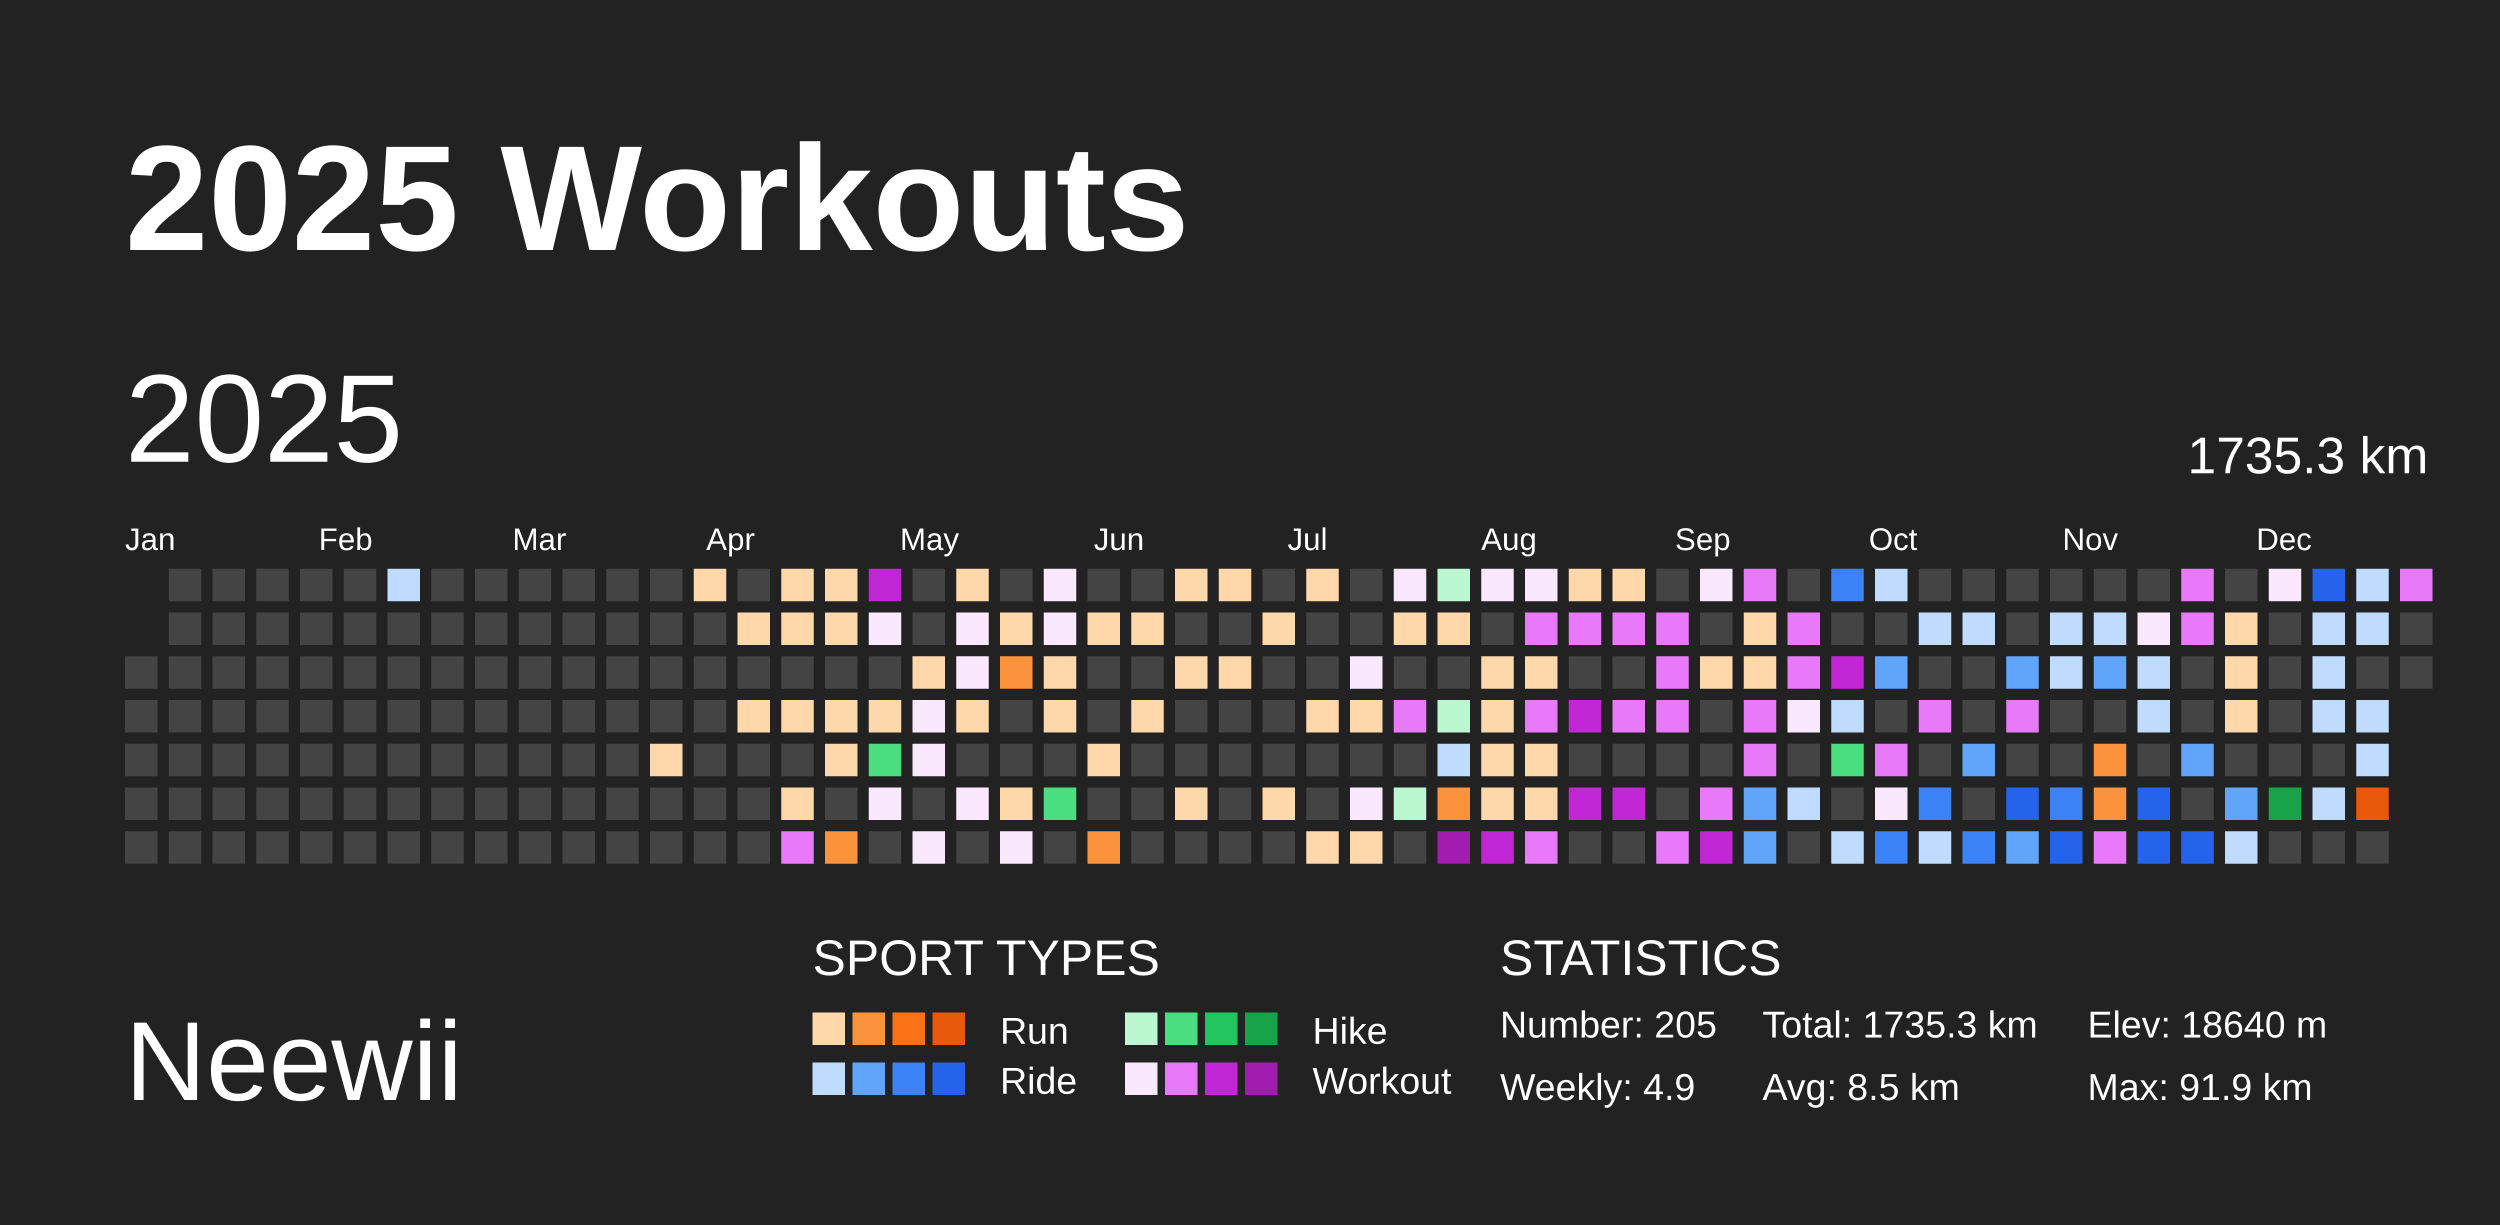
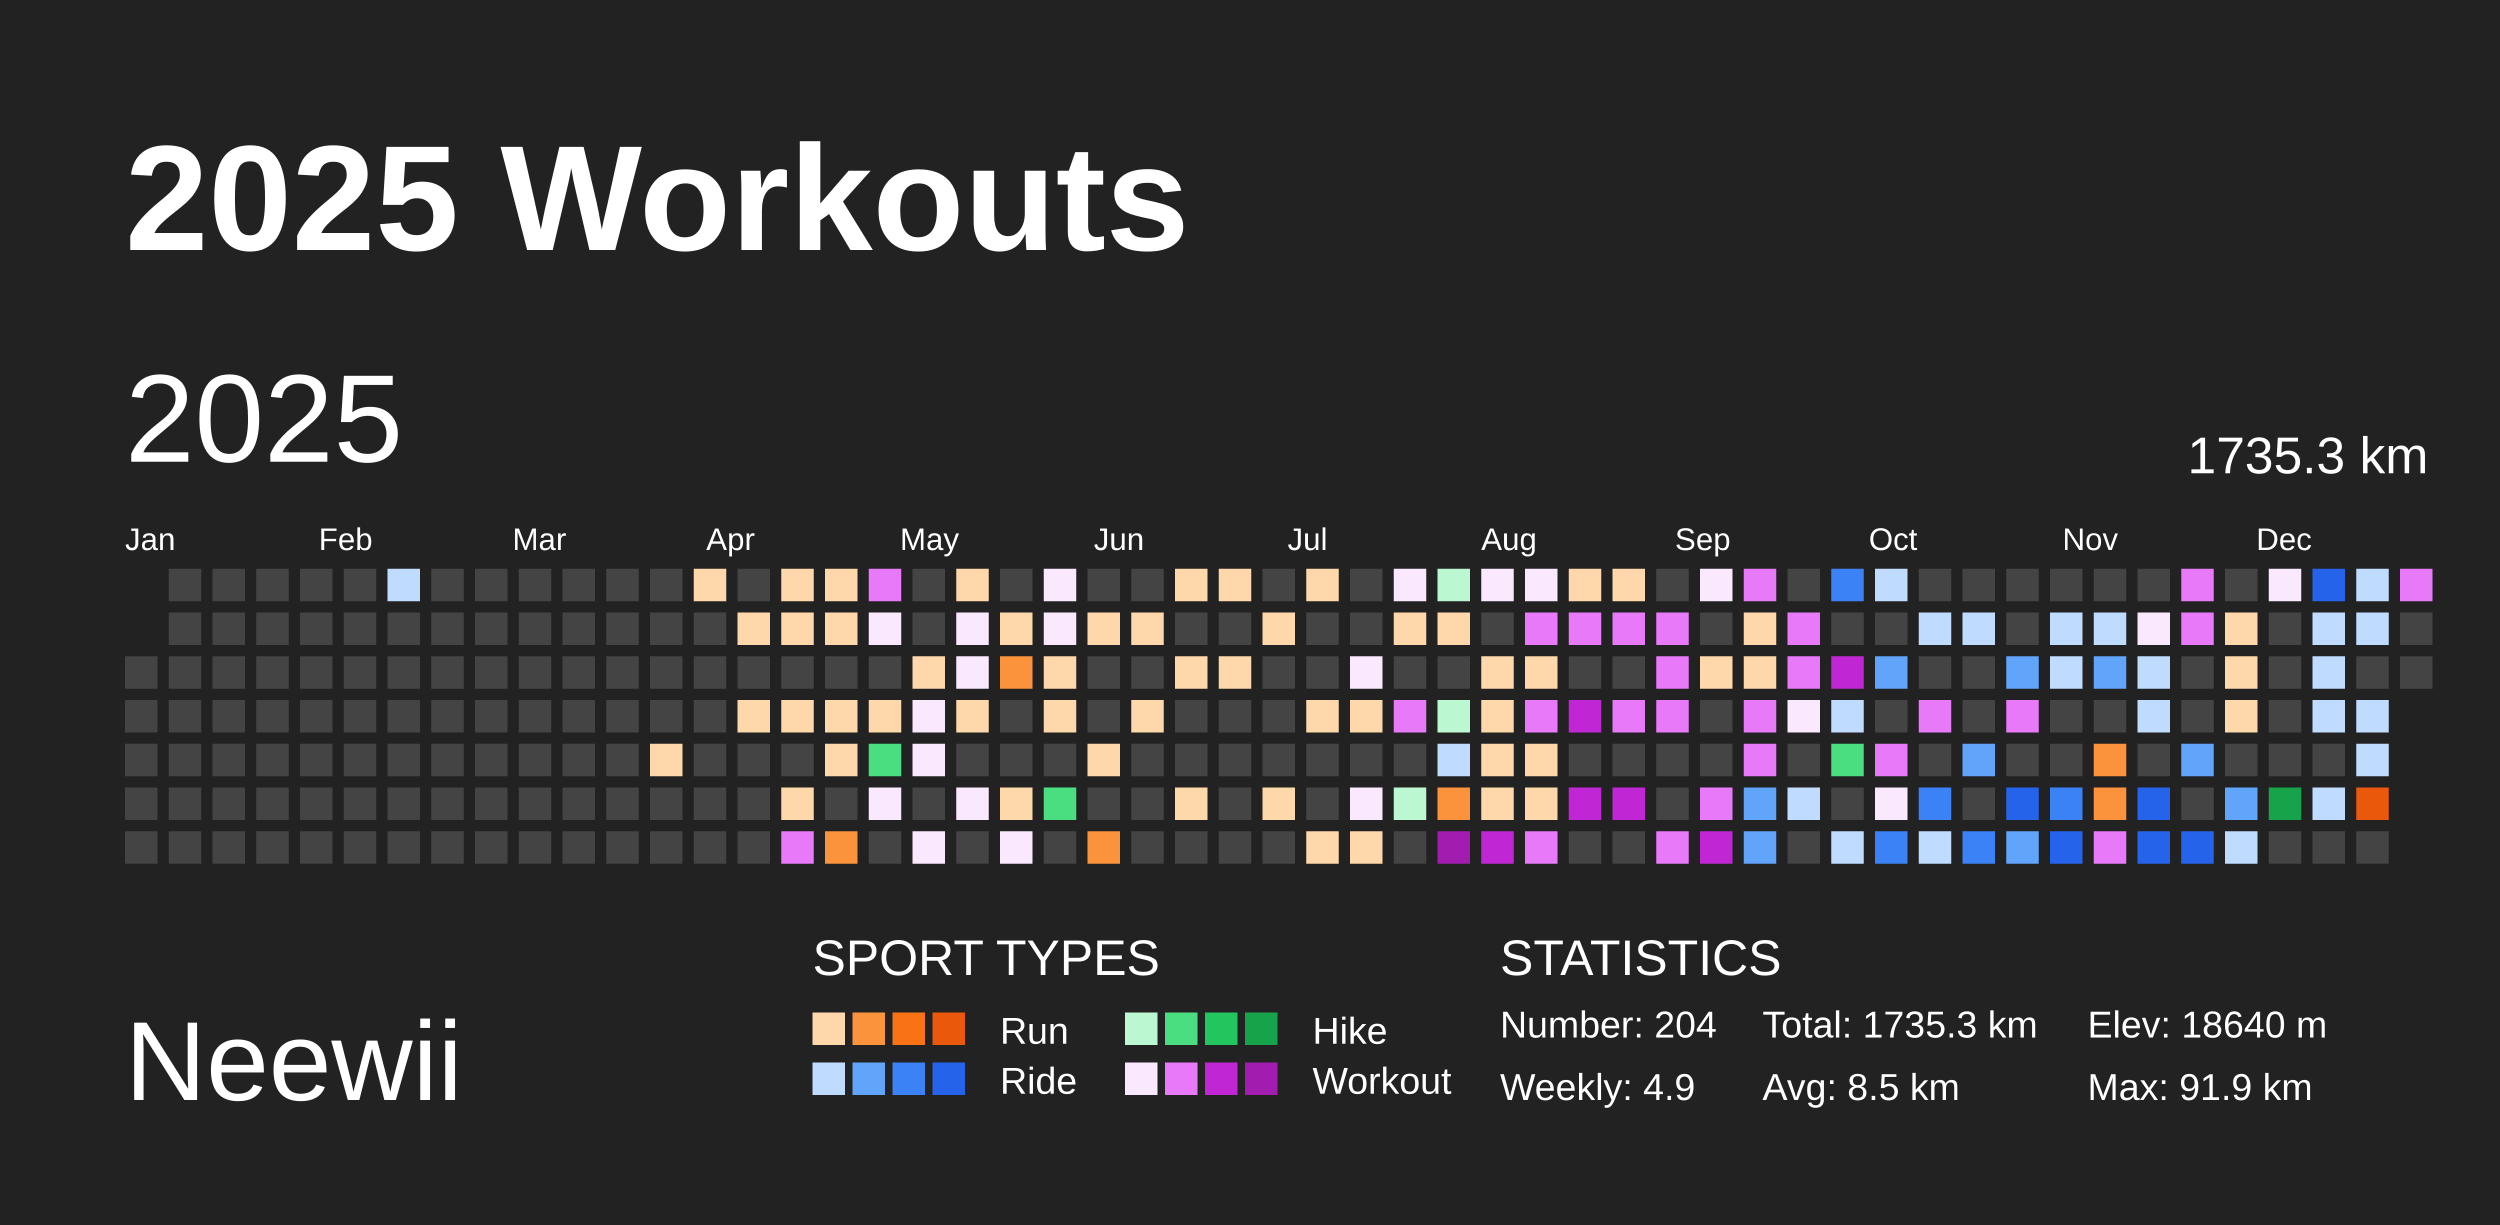
<svg xmlns="http://www.w3.org/2000/svg" baseProfile="full" height="98mm" version="1.1" viewBox="0,0,200,98" width="200mm">
  <defs />
  <rect fill="#222222" height="98" width="200" x="0" y="0" />
  <text fill="#FFFFFF" style="font-size:12px; font-family:Arial; font-weight:bold;" x="10" y="20">2025 Workouts</text>
  <text fill="#FFFFFF" style="font-size:9px; font-family:Arial" x="10" y="88">Neewii</text>
  <text fill="#FFFFFF" style="font-size:4px; font-family:Arial" x="65" y="78">SPORT TYPES</text>
  <rect fill="#fed7aa" height="2.6" width="2.6" x="65.0" y="81" />
  <rect fill="#fb923c" height="2.6" width="2.6" x="68.2" y="81" />
  <rect fill="#f97316" height="2.6" width="2.6" x="71.4" y="81" />
  <rect fill="#ea580c" height="2.6" width="2.6" x="74.6" y="81" />
  <text fill="#FFFFFF" style="font-size:3px; font-family:Arial" x="80" y="83.5">Run</text>
  <rect fill="#bbf7d0" height="2.6" width="2.6" x="90.0" y="81" />
  <rect fill="#4ade80" height="2.6" width="2.6" x="93.2" y="81" />
  <rect fill="#22c55e" height="2.6" width="2.6" x="96.4" y="81" />
  <rect fill="#16a34a" height="2.6" width="2.6" x="99.6" y="81" />
  <text fill="#FFFFFF" style="font-size:3px; font-family:Arial" x="105" y="83.5">Hike</text>
  <rect fill="#bfdbfe" height="2.6" width="2.6" x="65.0" y="85" />
  <rect fill="#60a5fa" height="2.6" width="2.6" x="68.2" y="85" />
  <rect fill="#3b82f6" height="2.6" width="2.6" x="71.4" y="85" />
  <rect fill="#2563eb" height="2.6" width="2.6" x="74.6" y="85" />
  <text fill="#FFFFFF" style="font-size:3px; font-family:Arial" x="80" y="87.5">Ride</text>
  <rect fill="#fae8ff" height="2.6" width="2.6" x="90.0" y="85" />
  <rect fill="#e879f9" height="2.6" width="2.6" x="93.2" y="85" />
  <rect fill="#c026d3" height="2.6" width="2.6" x="96.4" y="85" />
  <rect fill="#a21caf" height="2.6" width="2.6" x="99.6" y="85" />
  <text fill="#FFFFFF" style="font-size:3px; font-family:Arial" x="105" y="87.5">Workout</text>
  <text fill="#FFFFFF" style="font-size:4px; font-family:Arial" x="120" y="78">STATISTICS</text>
-   <text fill="#FFFFFF" style="font-size:3px; font-family:Arial" x="120" y="83">Number: 205</text>
+   <text fill="#FFFFFF" style="font-size:3px; font-family:Arial" x="120" y="83">Number: 204</text>
  <text fill="#FFFFFF" style="font-size:3px; font-family:Arial" x="120" y="88">Weekly: 4.9</text>
  <text fill="#FFFFFF" style="font-size:3px; font-family:Arial" x="141" y="83">Total: 1735.3 km</text>
  <text fill="#FFFFFF" style="font-size:3px; font-family:Arial" x="141" y="88">Avg: 8.5 km</text>
  <text fill="#FFFFFF" style="font-size:3px; font-family:Arial" x="167" y="83">Elev: 18640 m</text>
  <text fill="#FFFFFF" style="font-size:3px; font-family:Arial" x="167" y="88">Max: 91.9 km</text>
  <text dominant-baseline="hanging" fill="#FFFFFF" style="font-size:10.0px; font-family:Arial;" x="10" y="30">2025</text>
  <text dominant-baseline="hanging" fill="#FFFFFF" style="font-size:4.125px; font-family:Arial;" x="175" y="35">1735.3 km</text>
  <text fill="#FFFFFF" style="font-size:2.5px; font-family:Arial" x="10.0" y="44">Jan</text>
  <text fill="#FFFFFF" style="font-size:2.5px; font-family:Arial" x="25.5" y="44">Feb</text>
  <text fill="#FFFFFF" style="font-size:2.5px; font-family:Arial" x="41.0" y="44">Mar</text>
  <text fill="#FFFFFF" style="font-size:2.5px; font-family:Arial" x="56.5" y="44">Apr</text>
  <text fill="#FFFFFF" style="font-size:2.5px; font-family:Arial" x="72.0" y="44">May</text>
  <text fill="#FFFFFF" style="font-size:2.5px; font-family:Arial" x="87.5" y="44">Jun</text>
  <text fill="#FFFFFF" style="font-size:2.5px; font-family:Arial" x="103.0" y="44">Jul</text>
  <text fill="#FFFFFF" style="font-size:2.5px; font-family:Arial" x="118.5" y="44">Aug</text>
  <text fill="#FFFFFF" style="font-size:2.5px; font-family:Arial" x="134.0" y="44">Sep</text>
  <text fill="#FFFFFF" style="font-size:2.5px; font-family:Arial" x="149.5" y="44">Oct</text>
  <text fill="#FFFFFF" style="font-size:2.5px; font-family:Arial" x="165.0" y="44">Nov</text>
  <text fill="#FFFFFF" style="font-size:2.5px; font-family:Arial" x="180.5" y="44">Dec</text>
  <rect fill="#444444" height="2.6" width="2.6" x="10.0" y="52.5" />
  <rect fill="#444444" height="2.6" width="2.6" x="10.0" y="56.0" />
  <rect fill="#444444" height="2.6" width="2.6" x="10.0" y="59.5" />
  <rect fill="#444444" height="2.6" width="2.6" x="10.0" y="63.0" />
  <rect fill="#444444" height="2.6" width="2.6" x="10.0" y="66.5" />
  <rect fill="#444444" height="2.6" width="2.6" x="13.5" y="45.5" />
  <rect fill="#444444" height="2.6" width="2.6" x="13.5" y="49.0" />
  <rect fill="#444444" height="2.6" width="2.6" x="13.5" y="52.5" />
  <rect fill="#444444" height="2.6" width="2.6" x="13.5" y="56.0" />
  <rect fill="#444444" height="2.6" width="2.6" x="13.5" y="59.5" />
  <rect fill="#444444" height="2.6" width="2.6" x="13.5" y="63.0" />
  <rect fill="#444444" height="2.6" width="2.6" x="13.5" y="66.5" />
  <rect fill="#444444" height="2.6" width="2.6" x="17.0" y="45.5" />
  <rect fill="#444444" height="2.6" width="2.6" x="17.0" y="49.0" />
  <rect fill="#444444" height="2.6" width="2.6" x="17.0" y="52.5" />
  <rect fill="#444444" height="2.6" width="2.6" x="17.0" y="56.0" />
  <rect fill="#444444" height="2.6" width="2.6" x="17.0" y="59.5" />
  <rect fill="#444444" height="2.6" width="2.6" x="17.0" y="63.0" />
  <rect fill="#444444" height="2.6" width="2.6" x="17.0" y="66.5" />
  <rect fill="#444444" height="2.6" width="2.6" x="20.5" y="45.5" />
  <rect fill="#444444" height="2.6" width="2.6" x="20.5" y="49.0" />
  <rect fill="#444444" height="2.6" width="2.6" x="20.5" y="52.5" />
  <rect fill="#444444" height="2.6" width="2.6" x="20.5" y="56.0" />
  <rect fill="#444444" height="2.6" width="2.6" x="20.5" y="59.5" />
  <rect fill="#444444" height="2.6" width="2.6" x="20.5" y="63.0" />
  <rect fill="#444444" height="2.6" width="2.6" x="20.5" y="66.5" />
  <rect fill="#444444" height="2.6" width="2.6" x="24.0" y="45.5" />
  <rect fill="#444444" height="2.6" width="2.6" x="24.0" y="49.0" />
  <rect fill="#444444" height="2.6" width="2.6" x="24.0" y="52.5" />
  <rect fill="#444444" height="2.6" width="2.6" x="24.0" y="56.0" />
  <rect fill="#444444" height="2.6" width="2.6" x="24.0" y="59.5" />
  <rect fill="#444444" height="2.6" width="2.6" x="24.0" y="63.0" />
  <rect fill="#444444" height="2.6" width="2.6" x="24.0" y="66.5" />
  <rect fill="#444444" height="2.6" width="2.6" x="27.5" y="45.5" />
  <rect fill="#444444" height="2.6" width="2.6" x="27.5" y="49.0" />
  <rect fill="#444444" height="2.6" width="2.6" x="27.5" y="52.5" />
  <rect fill="#444444" height="2.6" width="2.6" x="27.5" y="56.0" />
  <rect fill="#444444" height="2.6" width="2.6" x="27.5" y="59.5" />
  <rect fill="#444444" height="2.6" width="2.6" x="27.5" y="63.0" />
  <rect fill="#444444" height="2.6" width="2.6" x="27.5" y="66.5" />
  <rect fill="#bfdbfe" height="2.6" width="2.6" x="31.0" y="45.5" />
  <rect fill="#444444" height="2.6" width="2.6" x="31.0" y="49.0" />
  <rect fill="#444444" height="2.6" width="2.6" x="31.0" y="52.5" />
  <rect fill="#444444" height="2.6" width="2.6" x="31.0" y="56.0" />
  <rect fill="#444444" height="2.6" width="2.6" x="31.0" y="59.5" />
  <rect fill="#444444" height="2.6" width="2.6" x="31.0" y="63.0" />
  <rect fill="#444444" height="2.6" width="2.6" x="31.0" y="66.5" />
  <rect fill="#444444" height="2.6" width="2.6" x="34.5" y="45.5" />
  <rect fill="#444444" height="2.6" width="2.6" x="34.5" y="49.0" />
  <rect fill="#444444" height="2.6" width="2.6" x="34.5" y="52.5" />
  <rect fill="#444444" height="2.6" width="2.6" x="34.5" y="56.0" />
  <rect fill="#444444" height="2.6" width="2.6" x="34.5" y="59.5" />
  <rect fill="#444444" height="2.6" width="2.6" x="34.5" y="63.0" />
  <rect fill="#444444" height="2.6" width="2.6" x="34.5" y="66.5" />
  <rect fill="#444444" height="2.6" width="2.6" x="38.0" y="45.5" />
  <rect fill="#444444" height="2.6" width="2.6" x="38.0" y="49.0" />
  <rect fill="#444444" height="2.6" width="2.6" x="38.0" y="52.5" />
  <rect fill="#444444" height="2.6" width="2.6" x="38.0" y="56.0" />
  <rect fill="#444444" height="2.6" width="2.6" x="38.0" y="59.5" />
  <rect fill="#444444" height="2.6" width="2.6" x="38.0" y="63.0" />
  <rect fill="#444444" height="2.6" width="2.6" x="38.0" y="66.5" />
  <rect fill="#444444" height="2.6" width="2.6" x="41.5" y="45.5" />
  <rect fill="#444444" height="2.6" width="2.6" x="41.5" y="49.0" />
  <rect fill="#444444" height="2.6" width="2.6" x="41.5" y="52.5" />
  <rect fill="#444444" height="2.6" width="2.6" x="41.5" y="56.0" />
  <rect fill="#444444" height="2.6" width="2.6" x="41.5" y="59.5" />
  <rect fill="#444444" height="2.6" width="2.6" x="41.5" y="63.0" />
  <rect fill="#444444" height="2.6" width="2.6" x="41.5" y="66.5" />
  <rect fill="#444444" height="2.6" width="2.6" x="45.0" y="45.5" />
  <rect fill="#444444" height="2.6" width="2.6" x="45.0" y="49.0" />
  <rect fill="#444444" height="2.6" width="2.6" x="45.0" y="52.5" />
  <rect fill="#444444" height="2.6" width="2.6" x="45.0" y="56.0" />
  <rect fill="#444444" height="2.6" width="2.6" x="45.0" y="59.5" />
  <rect fill="#444444" height="2.6" width="2.6" x="45.0" y="63.0" />
  <rect fill="#444444" height="2.6" width="2.6" x="45.0" y="66.5" />
  <rect fill="#444444" height="2.6" width="2.6" x="48.5" y="45.5" />
  <rect fill="#444444" height="2.6" width="2.6" x="48.5" y="49.0" />
  <rect fill="#444444" height="2.6" width="2.6" x="48.5" y="52.5" />
  <rect fill="#444444" height="2.6" width="2.6" x="48.5" y="56.0" />
  <rect fill="#444444" height="2.6" width="2.6" x="48.5" y="59.5" />
  <rect fill="#444444" height="2.6" width="2.6" x="48.5" y="63.0" />
  <rect fill="#444444" height="2.6" width="2.6" x="48.5" y="66.5" />
  <rect fill="#444444" height="2.6" width="2.6" x="52.0" y="45.5" />
  <rect fill="#444444" height="2.6" width="2.6" x="52.0" y="49.0" />
  <rect fill="#444444" height="2.6" width="2.6" x="52.0" y="52.5" />
  <rect fill="#444444" height="2.6" width="2.6" x="52.0" y="56.0" />
  <rect fill="#fed7aa" height="2.6" width="2.6" x="52.0" y="59.5" />
  <rect fill="#444444" height="2.6" width="2.6" x="52.0" y="63.0" />
  <rect fill="#444444" height="2.6" width="2.6" x="52.0" y="66.5" />
  <rect fill="#fed7aa" height="2.6" width="2.6" x="55.5" y="45.5" />
  <rect fill="#444444" height="2.6" width="2.6" x="55.5" y="49.0" />
  <rect fill="#444444" height="2.6" width="2.6" x="55.5" y="52.5" />
  <rect fill="#444444" height="2.6" width="2.6" x="55.5" y="56.0" />
  <rect fill="#444444" height="2.6" width="2.6" x="55.5" y="59.5" />
  <rect fill="#444444" height="2.6" width="2.6" x="55.5" y="63.0" />
  <rect fill="#444444" height="2.6" width="2.6" x="55.5" y="66.5" />
  <rect fill="#444444" height="2.6" width="2.6" x="59.0" y="45.5" />
  <rect fill="#fed7aa" height="2.6" width="2.6" x="59.0" y="49.0" />
  <rect fill="#444444" height="2.6" width="2.6" x="59.0" y="52.5" />
  <rect fill="#fed7aa" height="2.6" width="2.6" x="59.0" y="56.0" />
  <rect fill="#444444" height="2.6" width="2.6" x="59.0" y="59.5" />
  <rect fill="#444444" height="2.6" width="2.6" x="59.0" y="63.0" />
  <rect fill="#444444" height="2.6" width="2.6" x="59.0" y="66.5" />
  <rect fill="#fed7aa" height="2.6" width="2.6" x="62.5" y="45.5" />
  <rect fill="#fed7aa" height="2.6" width="2.6" x="62.5" y="49.0" />
  <rect fill="#444444" height="2.6" width="2.6" x="62.5" y="52.5" />
  <rect fill="#fed7aa" height="2.6" width="2.6" x="62.5" y="56.0" />
  <rect fill="#444444" height="2.6" width="2.6" x="62.5" y="59.5" />
  <rect fill="#fed7aa" height="2.6" width="2.6" x="62.5" y="63.0" />
  <rect fill="#e879f9" height="2.6" width="2.6" x="62.5" y="66.5" />
  <rect fill="#fed7aa" height="2.6" width="2.6" x="66.0" y="45.5" />
  <rect fill="#fed7aa" height="2.6" width="2.6" x="66.0" y="49.0" />
  <rect fill="#444444" height="2.6" width="2.6" x="66.0" y="52.5" />
  <rect fill="#fed7aa" height="2.6" width="2.6" x="66.0" y="56.0" />
  <rect fill="#fed7aa" height="2.6" width="2.6" x="66.0" y="59.5" />
  <rect fill="#444444" height="2.6" width="2.6" x="66.0" y="63.0" />
  <rect fill="#fb923c" height="2.6" width="2.6" x="66.0" y="66.5" />
-   <rect fill="#c026d3" height="2.6" width="2.6" x="69.5" y="45.5" />
+   <rect fill="#e879f9" height="2.6" width="2.6" x="69.5" y="45.5" />
  <rect fill="#fae8ff" height="2.6" width="2.6" x="69.5" y="49.0" />
  <rect fill="#444444" height="2.6" width="2.6" x="69.5" y="52.5" />
  <rect fill="#fed7aa" height="2.6" width="2.6" x="69.5" y="56.0" />
  <rect fill="#4ade80" height="2.6" width="2.6" x="69.5" y="59.5" />
  <rect fill="#fae8ff" height="2.6" width="2.6" x="69.5" y="63.0" />
  <rect fill="#444444" height="2.6" width="2.6" x="69.5" y="66.5" />
  <rect fill="#444444" height="2.6" width="2.6" x="73.0" y="45.5" />
  <rect fill="#444444" height="2.6" width="2.6" x="73.0" y="49.0" />
  <rect fill="#fed7aa" height="2.6" width="2.6" x="73.0" y="52.5" />
  <rect fill="#fae8ff" height="2.6" width="2.6" x="73.0" y="56.0" />
  <rect fill="#fae8ff" height="2.6" width="2.6" x="73.0" y="59.5" />
  <rect fill="#444444" height="2.6" width="2.6" x="73.0" y="63.0" />
  <rect fill="#fae8ff" height="2.6" width="2.6" x="73.0" y="66.5" />
  <rect fill="#fed7aa" height="2.6" width="2.6" x="76.5" y="45.5" />
  <rect fill="#fae8ff" height="2.6" width="2.6" x="76.5" y="49.0" />
  <rect fill="#fae8ff" height="2.6" width="2.6" x="76.5" y="52.5" />
  <rect fill="#fed7aa" height="2.6" width="2.6" x="76.5" y="56.0" />
  <rect fill="#444444" height="2.6" width="2.6" x="76.5" y="59.5" />
  <rect fill="#fae8ff" height="2.6" width="2.6" x="76.5" y="63.0" />
  <rect fill="#444444" height="2.6" width="2.6" x="76.5" y="66.5" />
  <rect fill="#444444" height="2.6" width="2.6" x="80.0" y="45.5" />
  <rect fill="#fed7aa" height="2.6" width="2.6" x="80.0" y="49.0" />
  <rect fill="#fb923c" height="2.6" width="2.6" x="80.0" y="52.5" />
  <rect fill="#444444" height="2.6" width="2.6" x="80.0" y="56.0" />
  <rect fill="#444444" height="2.6" width="2.6" x="80.0" y="59.5" />
  <rect fill="#fed7aa" height="2.6" width="2.6" x="80.0" y="63.0" />
  <rect fill="#fae8ff" height="2.6" width="2.6" x="80.0" y="66.5" />
  <rect fill="#fae8ff" height="2.6" width="2.6" x="83.5" y="45.5" />
  <rect fill="#fae8ff" height="2.6" width="2.6" x="83.5" y="49.0" />
  <rect fill="#fed7aa" height="2.6" width="2.6" x="83.5" y="52.5" />
  <rect fill="#fed7aa" height="2.6" width="2.6" x="83.5" y="56.0" />
  <rect fill="#444444" height="2.6" width="2.6" x="83.5" y="59.5" />
  <rect fill="#4ade80" height="2.6" width="2.6" x="83.5" y="63.0" />
  <rect fill="#444444" height="2.6" width="2.6" x="83.5" y="66.5" />
  <rect fill="#444444" height="2.6" width="2.6" x="87.0" y="45.5" />
  <rect fill="#fed7aa" height="2.6" width="2.6" x="87.0" y="49.0" />
  <rect fill="#444444" height="2.6" width="2.6" x="87.0" y="52.5" />
  <rect fill="#444444" height="2.6" width="2.6" x="87.0" y="56.0" />
  <rect fill="#fed7aa" height="2.6" width="2.6" x="87.0" y="59.5" />
  <rect fill="#444444" height="2.6" width="2.6" x="87.0" y="63.0" />
  <rect fill="#fb923c" height="2.6" width="2.6" x="87.0" y="66.5" />
  <rect fill="#444444" height="2.6" width="2.6" x="90.5" y="45.5" />
  <rect fill="#fed7aa" height="2.6" width="2.6" x="90.5" y="49.0" />
  <rect fill="#444444" height="2.6" width="2.6" x="90.5" y="52.5" />
  <rect fill="#fed7aa" height="2.6" width="2.6" x="90.5" y="56.0" />
  <rect fill="#444444" height="2.6" width="2.6" x="90.5" y="59.5" />
  <rect fill="#444444" height="2.6" width="2.6" x="90.5" y="63.0" />
  <rect fill="#444444" height="2.6" width="2.6" x="90.5" y="66.5" />
  <rect fill="#fed7aa" height="2.6" width="2.6" x="94.0" y="45.5" />
  <rect fill="#444444" height="2.6" width="2.6" x="94.0" y="49.0" />
  <rect fill="#fed7aa" height="2.6" width="2.6" x="94.0" y="52.5" />
  <rect fill="#444444" height="2.6" width="2.6" x="94.0" y="56.0" />
  <rect fill="#444444" height="2.6" width="2.6" x="94.0" y="59.5" />
  <rect fill="#fed7aa" height="2.6" width="2.6" x="94.0" y="63.0" />
  <rect fill="#444444" height="2.6" width="2.6" x="94.0" y="66.5" />
  <rect fill="#fed7aa" height="2.6" width="2.6" x="97.5" y="45.5" />
  <rect fill="#444444" height="2.6" width="2.6" x="97.5" y="49.0" />
  <rect fill="#fed7aa" height="2.6" width="2.6" x="97.5" y="52.5" />
  <rect fill="#444444" height="2.6" width="2.6" x="97.5" y="56.0" />
  <rect fill="#444444" height="2.6" width="2.6" x="97.5" y="59.5" />
  <rect fill="#444444" height="2.6" width="2.6" x="97.5" y="63.0" />
  <rect fill="#444444" height="2.6" width="2.6" x="97.5" y="66.5" />
  <rect fill="#444444" height="2.6" width="2.6" x="101.0" y="45.5" />
  <rect fill="#fed7aa" height="2.6" width="2.6" x="101.0" y="49.0" />
  <rect fill="#444444" height="2.6" width="2.6" x="101.0" y="52.5" />
  <rect fill="#444444" height="2.6" width="2.6" x="101.0" y="56.0" />
  <rect fill="#444444" height="2.6" width="2.6" x="101.0" y="59.5" />
  <rect fill="#fed7aa" height="2.6" width="2.6" x="101.0" y="63.0" />
  <rect fill="#444444" height="2.6" width="2.6" x="101.0" y="66.5" />
  <rect fill="#fed7aa" height="2.6" width="2.6" x="104.5" y="45.5" />
  <rect fill="#444444" height="2.6" width="2.6" x="104.5" y="49.0" />
  <rect fill="#444444" height="2.6" width="2.6" x="104.5" y="52.5" />
  <rect fill="#fed7aa" height="2.6" width="2.6" x="104.5" y="56.0" />
  <rect fill="#444444" height="2.6" width="2.6" x="104.5" y="59.5" />
  <rect fill="#444444" height="2.6" width="2.6" x="104.5" y="63.0" />
  <rect fill="#fed7aa" height="2.6" width="2.6" x="104.5" y="66.5" />
  <rect fill="#444444" height="2.6" width="2.6" x="108.0" y="45.5" />
  <rect fill="#444444" height="2.6" width="2.6" x="108.0" y="49.0" />
  <rect fill="#fae8ff" height="2.6" width="2.6" x="108.0" y="52.5" />
  <rect fill="#fed7aa" height="2.6" width="2.6" x="108.0" y="56.0" />
  <rect fill="#444444" height="2.6" width="2.6" x="108.0" y="59.5" />
  <rect fill="#fae8ff" height="2.6" width="2.6" x="108.0" y="63.0" />
  <rect fill="#fed7aa" height="2.6" width="2.6" x="108.0" y="66.5" />
  <rect fill="#fae8ff" height="2.6" width="2.6" x="111.5" y="45.5" />
  <rect fill="#fed7aa" height="2.6" width="2.6" x="111.5" y="49.0" />
  <rect fill="#444444" height="2.6" width="2.6" x="111.5" y="52.5" />
  <rect fill="#e879f9" height="2.6" width="2.6" x="111.5" y="56.0" />
  <rect fill="#444444" height="2.6" width="2.6" x="111.5" y="59.5" />
  <rect fill="#bbf7d0" height="2.6" width="2.6" x="111.5" y="63.0" />
  <rect fill="#444444" height="2.6" width="2.6" x="111.5" y="66.5" />
  <rect fill="#bbf7d0" height="2.6" width="2.6" x="115.0" y="45.5" />
  <rect fill="#fed7aa" height="2.6" width="2.6" x="115.0" y="49.0" />
  <rect fill="#444444" height="2.6" width="2.6" x="115.0" y="52.5" />
  <rect fill="#bbf7d0" height="2.6" width="2.6" x="115.0" y="56.0" />
  <rect fill="#bfdbfe" height="2.6" width="2.6" x="115.0" y="59.5" />
  <rect fill="#fb923c" height="2.6" width="2.6" x="115.0" y="63.0" />
  <rect fill="#a21caf" height="2.6" width="2.6" x="115.0" y="66.5" />
  <rect fill="#fae8ff" height="2.6" width="2.6" x="118.5" y="45.5" />
  <rect fill="#444444" height="2.6" width="2.6" x="118.5" y="49.0" />
  <rect fill="#fed7aa" height="2.6" width="2.6" x="118.5" y="52.5" />
  <rect fill="#fed7aa" height="2.6" width="2.6" x="118.5" y="56.0" />
  <rect fill="#fed7aa" height="2.6" width="2.6" x="118.5" y="59.5" />
  <rect fill="#fed7aa" height="2.6" width="2.6" x="118.5" y="63.0" />
  <rect fill="#c026d3" height="2.6" width="2.6" x="118.5" y="66.5" />
  <rect fill="#fae8ff" height="2.6" width="2.6" x="122.0" y="45.5" />
  <rect fill="#e879f9" height="2.6" width="2.6" x="122.0" y="49.0" />
  <rect fill="#fed7aa" height="2.6" width="2.6" x="122.0" y="52.5" />
  <rect fill="#e879f9" height="2.6" width="2.6" x="122.0" y="56.0" />
  <rect fill="#fed7aa" height="2.6" width="2.6" x="122.0" y="59.5" />
  <rect fill="#fed7aa" height="2.6" width="2.6" x="122.0" y="63.0" />
  <rect fill="#e879f9" height="2.6" width="2.6" x="122.0" y="66.5" />
  <rect fill="#fed7aa" height="2.6" width="2.6" x="125.5" y="45.5" />
  <rect fill="#e879f9" height="2.6" width="2.6" x="125.5" y="49.0" />
  <rect fill="#444444" height="2.6" width="2.6" x="125.5" y="52.5" />
  <rect fill="#c026d3" height="2.6" width="2.6" x="125.5" y="56.0" />
  <rect fill="#444444" height="2.6" width="2.6" x="125.5" y="59.5" />
  <rect fill="#c026d3" height="2.6" width="2.6" x="125.5" y="63.0" />
  <rect fill="#444444" height="2.6" width="2.6" x="125.5" y="66.5" />
  <rect fill="#fed7aa" height="2.6" width="2.6" x="129.0" y="45.5" />
  <rect fill="#e879f9" height="2.6" width="2.6" x="129.0" y="49.0" />
  <rect fill="#444444" height="2.6" width="2.6" x="129.0" y="52.5" />
  <rect fill="#e879f9" height="2.6" width="2.6" x="129.0" y="56.0" />
  <rect fill="#444444" height="2.6" width="2.6" x="129.0" y="59.5" />
  <rect fill="#c026d3" height="2.6" width="2.6" x="129.0" y="63.0" />
  <rect fill="#444444" height="2.6" width="2.6" x="129.0" y="66.5" />
  <rect fill="#444444" height="2.6" width="2.6" x="132.5" y="45.5" />
  <rect fill="#e879f9" height="2.6" width="2.6" x="132.5" y="49.0" />
  <rect fill="#e879f9" height="2.6" width="2.6" x="132.5" y="52.5" />
  <rect fill="#e879f9" height="2.6" width="2.6" x="132.5" y="56.0" />
  <rect fill="#444444" height="2.6" width="2.6" x="132.5" y="59.5" />
  <rect fill="#444444" height="2.6" width="2.6" x="132.5" y="63.0" />
  <rect fill="#e879f9" height="2.6" width="2.6" x="132.5" y="66.5" />
  <rect fill="#fae8ff" height="2.6" width="2.6" x="136.0" y="45.5" />
  <rect fill="#444444" height="2.6" width="2.6" x="136.0" y="49.0" />
  <rect fill="#fed7aa" height="2.6" width="2.6" x="136.0" y="52.5" />
  <rect fill="#444444" height="2.6" width="2.6" x="136.0" y="56.0" />
  <rect fill="#444444" height="2.6" width="2.6" x="136.0" y="59.5" />
  <rect fill="#e879f9" height="2.6" width="2.6" x="136.0" y="63.0" />
  <rect fill="#c026d3" height="2.6" width="2.6" x="136.0" y="66.5" />
  <rect fill="#e879f9" height="2.6" width="2.6" x="139.5" y="45.5" />
  <rect fill="#fed7aa" height="2.6" width="2.6" x="139.5" y="49.0" />
  <rect fill="#fed7aa" height="2.6" width="2.6" x="139.5" y="52.5" />
  <rect fill="#e879f9" height="2.6" width="2.6" x="139.5" y="56.0" />
  <rect fill="#e879f9" height="2.6" width="2.6" x="139.5" y="59.5" />
  <rect fill="#60a5fa" height="2.6" width="2.6" x="139.5" y="63.0" />
  <rect fill="#60a5fa" height="2.6" width="2.6" x="139.5" y="66.5" />
  <rect fill="#444444" height="2.6" width="2.6" x="143.0" y="45.5" />
  <rect fill="#e879f9" height="2.6" width="2.6" x="143.0" y="49.0" />
  <rect fill="#e879f9" height="2.6" width="2.6" x="143.0" y="52.5" />
  <rect fill="#fae8ff" height="2.6" width="2.6" x="143.0" y="56.0" />
  <rect fill="#444444" height="2.6" width="2.6" x="143.0" y="59.5" />
  <rect fill="#bfdbfe" height="2.6" width="2.6" x="143.0" y="63.0" />
  <rect fill="#444444" height="2.6" width="2.6" x="143.0" y="66.5" />
  <rect fill="#3b82f6" height="2.6" width="2.6" x="146.5" y="45.5" />
  <rect fill="#444444" height="2.6" width="2.6" x="146.5" y="49.0" />
  <rect fill="#c026d3" height="2.6" width="2.6" x="146.5" y="52.5" />
  <rect fill="#bfdbfe" height="2.6" width="2.6" x="146.5" y="56.0" />
  <rect fill="#4ade80" height="2.6" width="2.6" x="146.5" y="59.5" />
  <rect fill="#444444" height="2.6" width="2.6" x="146.5" y="63.0" />
  <rect fill="#bfdbfe" height="2.6" width="2.6" x="146.5" y="66.5" />
  <rect fill="#bfdbfe" height="2.6" width="2.6" x="150.0" y="45.5" />
  <rect fill="#444444" height="2.6" width="2.6" x="150.0" y="49.0" />
  <rect fill="#60a5fa" height="2.6" width="2.6" x="150.0" y="52.5" />
  <rect fill="#444444" height="2.6" width="2.6" x="150.0" y="56.0" />
  <rect fill="#e879f9" height="2.6" width="2.6" x="150.0" y="59.5" />
  <rect fill="#fae8ff" height="2.6" width="2.6" x="150.0" y="63.0" />
  <rect fill="#3b82f6" height="2.6" width="2.6" x="150.0" y="66.5" />
  <rect fill="#444444" height="2.6" width="2.6" x="153.5" y="45.5" />
  <rect fill="#bfdbfe" height="2.6" width="2.6" x="153.5" y="49.0" />
  <rect fill="#444444" height="2.6" width="2.6" x="153.5" y="52.5" />
  <rect fill="#e879f9" height="2.6" width="2.6" x="153.5" y="56.0" />
  <rect fill="#444444" height="2.6" width="2.6" x="153.5" y="59.5" />
  <rect fill="#3b82f6" height="2.6" width="2.6" x="153.5" y="63.0" />
  <rect fill="#bfdbfe" height="2.6" width="2.6" x="153.5" y="66.5" />
  <rect fill="#444444" height="2.6" width="2.6" x="157.0" y="45.5" />
  <rect fill="#bfdbfe" height="2.6" width="2.6" x="157.0" y="49.0" />
  <rect fill="#444444" height="2.6" width="2.6" x="157.0" y="52.5" />
  <rect fill="#444444" height="2.6" width="2.6" x="157.0" y="56.0" />
  <rect fill="#60a5fa" height="2.6" width="2.6" x="157.0" y="59.5" />
  <rect fill="#444444" height="2.6" width="2.6" x="157.0" y="63.0" />
  <rect fill="#3b82f6" height="2.6" width="2.6" x="157.0" y="66.5" />
  <rect fill="#444444" height="2.6" width="2.6" x="160.5" y="45.5" />
  <rect fill="#444444" height="2.6" width="2.6" x="160.5" y="49.0" />
  <rect fill="#60a5fa" height="2.6" width="2.6" x="160.5" y="52.5" />
  <rect fill="#e879f9" height="2.6" width="2.6" x="160.5" y="56.0" />
  <rect fill="#444444" height="2.6" width="2.6" x="160.5" y="59.5" />
  <rect fill="#2563eb" height="2.6" width="2.6" x="160.5" y="63.0" />
  <rect fill="#60a5fa" height="2.6" width="2.6" x="160.5" y="66.5" />
  <rect fill="#444444" height="2.6" width="2.6" x="164.0" y="45.5" />
  <rect fill="#bfdbfe" height="2.6" width="2.6" x="164.0" y="49.0" />
  <rect fill="#bfdbfe" height="2.6" width="2.6" x="164.0" y="52.5" />
  <rect fill="#444444" height="2.6" width="2.6" x="164.0" y="56.0" />
  <rect fill="#444444" height="2.6" width="2.6" x="164.0" y="59.5" />
  <rect fill="#3b82f6" height="2.6" width="2.6" x="164.0" y="63.0" />
  <rect fill="#2563eb" height="2.6" width="2.6" x="164.0" y="66.5" />
  <rect fill="#444444" height="2.6" width="2.6" x="167.5" y="45.5" />
  <rect fill="#bfdbfe" height="2.6" width="2.6" x="167.5" y="49.0" />
  <rect fill="#60a5fa" height="2.6" width="2.6" x="167.5" y="52.5" />
  <rect fill="#444444" height="2.6" width="2.6" x="167.5" y="56.0" />
  <rect fill="#fb923c" height="2.6" width="2.6" x="167.5" y="59.5" />
  <rect fill="#fb923c" height="2.6" width="2.6" x="167.5" y="63.0" />
  <rect fill="#e879f9" height="2.6" width="2.6" x="167.5" y="66.5" />
  <rect fill="#444444" height="2.6" width="2.6" x="171.0" y="45.5" />
  <rect fill="#fae8ff" height="2.6" width="2.6" x="171.0" y="49.0" />
  <rect fill="#bfdbfe" height="2.6" width="2.6" x="171.0" y="52.5" />
  <rect fill="#bfdbfe" height="2.6" width="2.6" x="171.0" y="56.0" />
  <rect fill="#444444" height="2.6" width="2.6" x="171.0" y="59.5" />
  <rect fill="#2563eb" height="2.6" width="2.6" x="171.0" y="63.0" />
  <rect fill="#2563eb" height="2.6" width="2.6" x="171.0" y="66.5" />
  <rect fill="#e879f9" height="2.6" width="2.6" x="174.5" y="45.5" />
  <rect fill="#e879f9" height="2.6" width="2.6" x="174.5" y="49.0" />
  <rect fill="#444444" height="2.6" width="2.6" x="174.5" y="52.5" />
  <rect fill="#444444" height="2.6" width="2.6" x="174.5" y="56.0" />
  <rect fill="#60a5fa" height="2.6" width="2.6" x="174.5" y="59.5" />
  <rect fill="#444444" height="2.6" width="2.6" x="174.5" y="63.0" />
  <rect fill="#2563eb" height="2.6" width="2.6" x="174.5" y="66.5" />
  <rect fill="#444444" height="2.6" width="2.6" x="178.0" y="45.5" />
  <rect fill="#fed7aa" height="2.6" width="2.6" x="178.0" y="49.0" />
  <rect fill="#fed7aa" height="2.6" width="2.6" x="178.0" y="52.5" />
  <rect fill="#fed7aa" height="2.6" width="2.6" x="178.0" y="56.0" />
  <rect fill="#444444" height="2.6" width="2.6" x="178.0" y="59.5" />
  <rect fill="#60a5fa" height="2.6" width="2.6" x="178.0" y="63.0" />
  <rect fill="#bfdbfe" height="2.6" width="2.6" x="178.0" y="66.5" />
  <rect fill="#fae8ff" height="2.6" width="2.6" x="181.5" y="45.5" />
  <rect fill="#444444" height="2.6" width="2.6" x="181.5" y="49.0" />
  <rect fill="#444444" height="2.6" width="2.6" x="181.5" y="52.5" />
  <rect fill="#444444" height="2.6" width="2.6" x="181.5" y="56.0" />
  <rect fill="#444444" height="2.6" width="2.6" x="181.5" y="59.5" />
  <rect fill="#16a34a" height="2.6" width="2.6" x="181.5" y="63.0" />
  <rect fill="#444444" height="2.6" width="2.6" x="181.5" y="66.5" />
  <rect fill="#2563eb" height="2.6" width="2.6" x="185.0" y="45.5" />
  <rect fill="#bfdbfe" height="2.6" width="2.6" x="185.0" y="49.0" />
  <rect fill="#bfdbfe" height="2.6" width="2.6" x="185.0" y="52.5" />
  <rect fill="#bfdbfe" height="2.6" width="2.6" x="185.0" y="56.0" />
  <rect fill="#444444" height="2.6" width="2.6" x="185.0" y="59.5" />
  <rect fill="#bfdbfe" height="2.6" width="2.6" x="185.0" y="63.0" />
  <rect fill="#444444" height="2.6" width="2.6" x="185.0" y="66.5" />
  <rect fill="#bfdbfe" height="2.6" width="2.6" x="188.5" y="45.5" />
  <rect fill="#bfdbfe" height="2.6" width="2.6" x="188.5" y="49.0" />
  <rect fill="#444444" height="2.6" width="2.6" x="188.5" y="52.5" />
  <rect fill="#bfdbfe" height="2.6" width="2.6" x="188.5" y="56.0" />
  <rect fill="#bfdbfe" height="2.6" width="2.6" x="188.5" y="59.5" />
  <rect fill="#ea580c" height="2.6" width="2.6" x="188.5" y="63.0" />
  <rect fill="#444444" height="2.6" width="2.6" x="188.5" y="66.5" />
  <rect fill="#e879f9" height="2.6" width="2.6" x="192.0" y="45.5" />
  <rect fill="#444444" height="2.6" width="2.6" x="192.0" y="49.0" />
  <rect fill="#444444" height="2.6" width="2.6" x="192.0" y="52.5" />
</svg>
